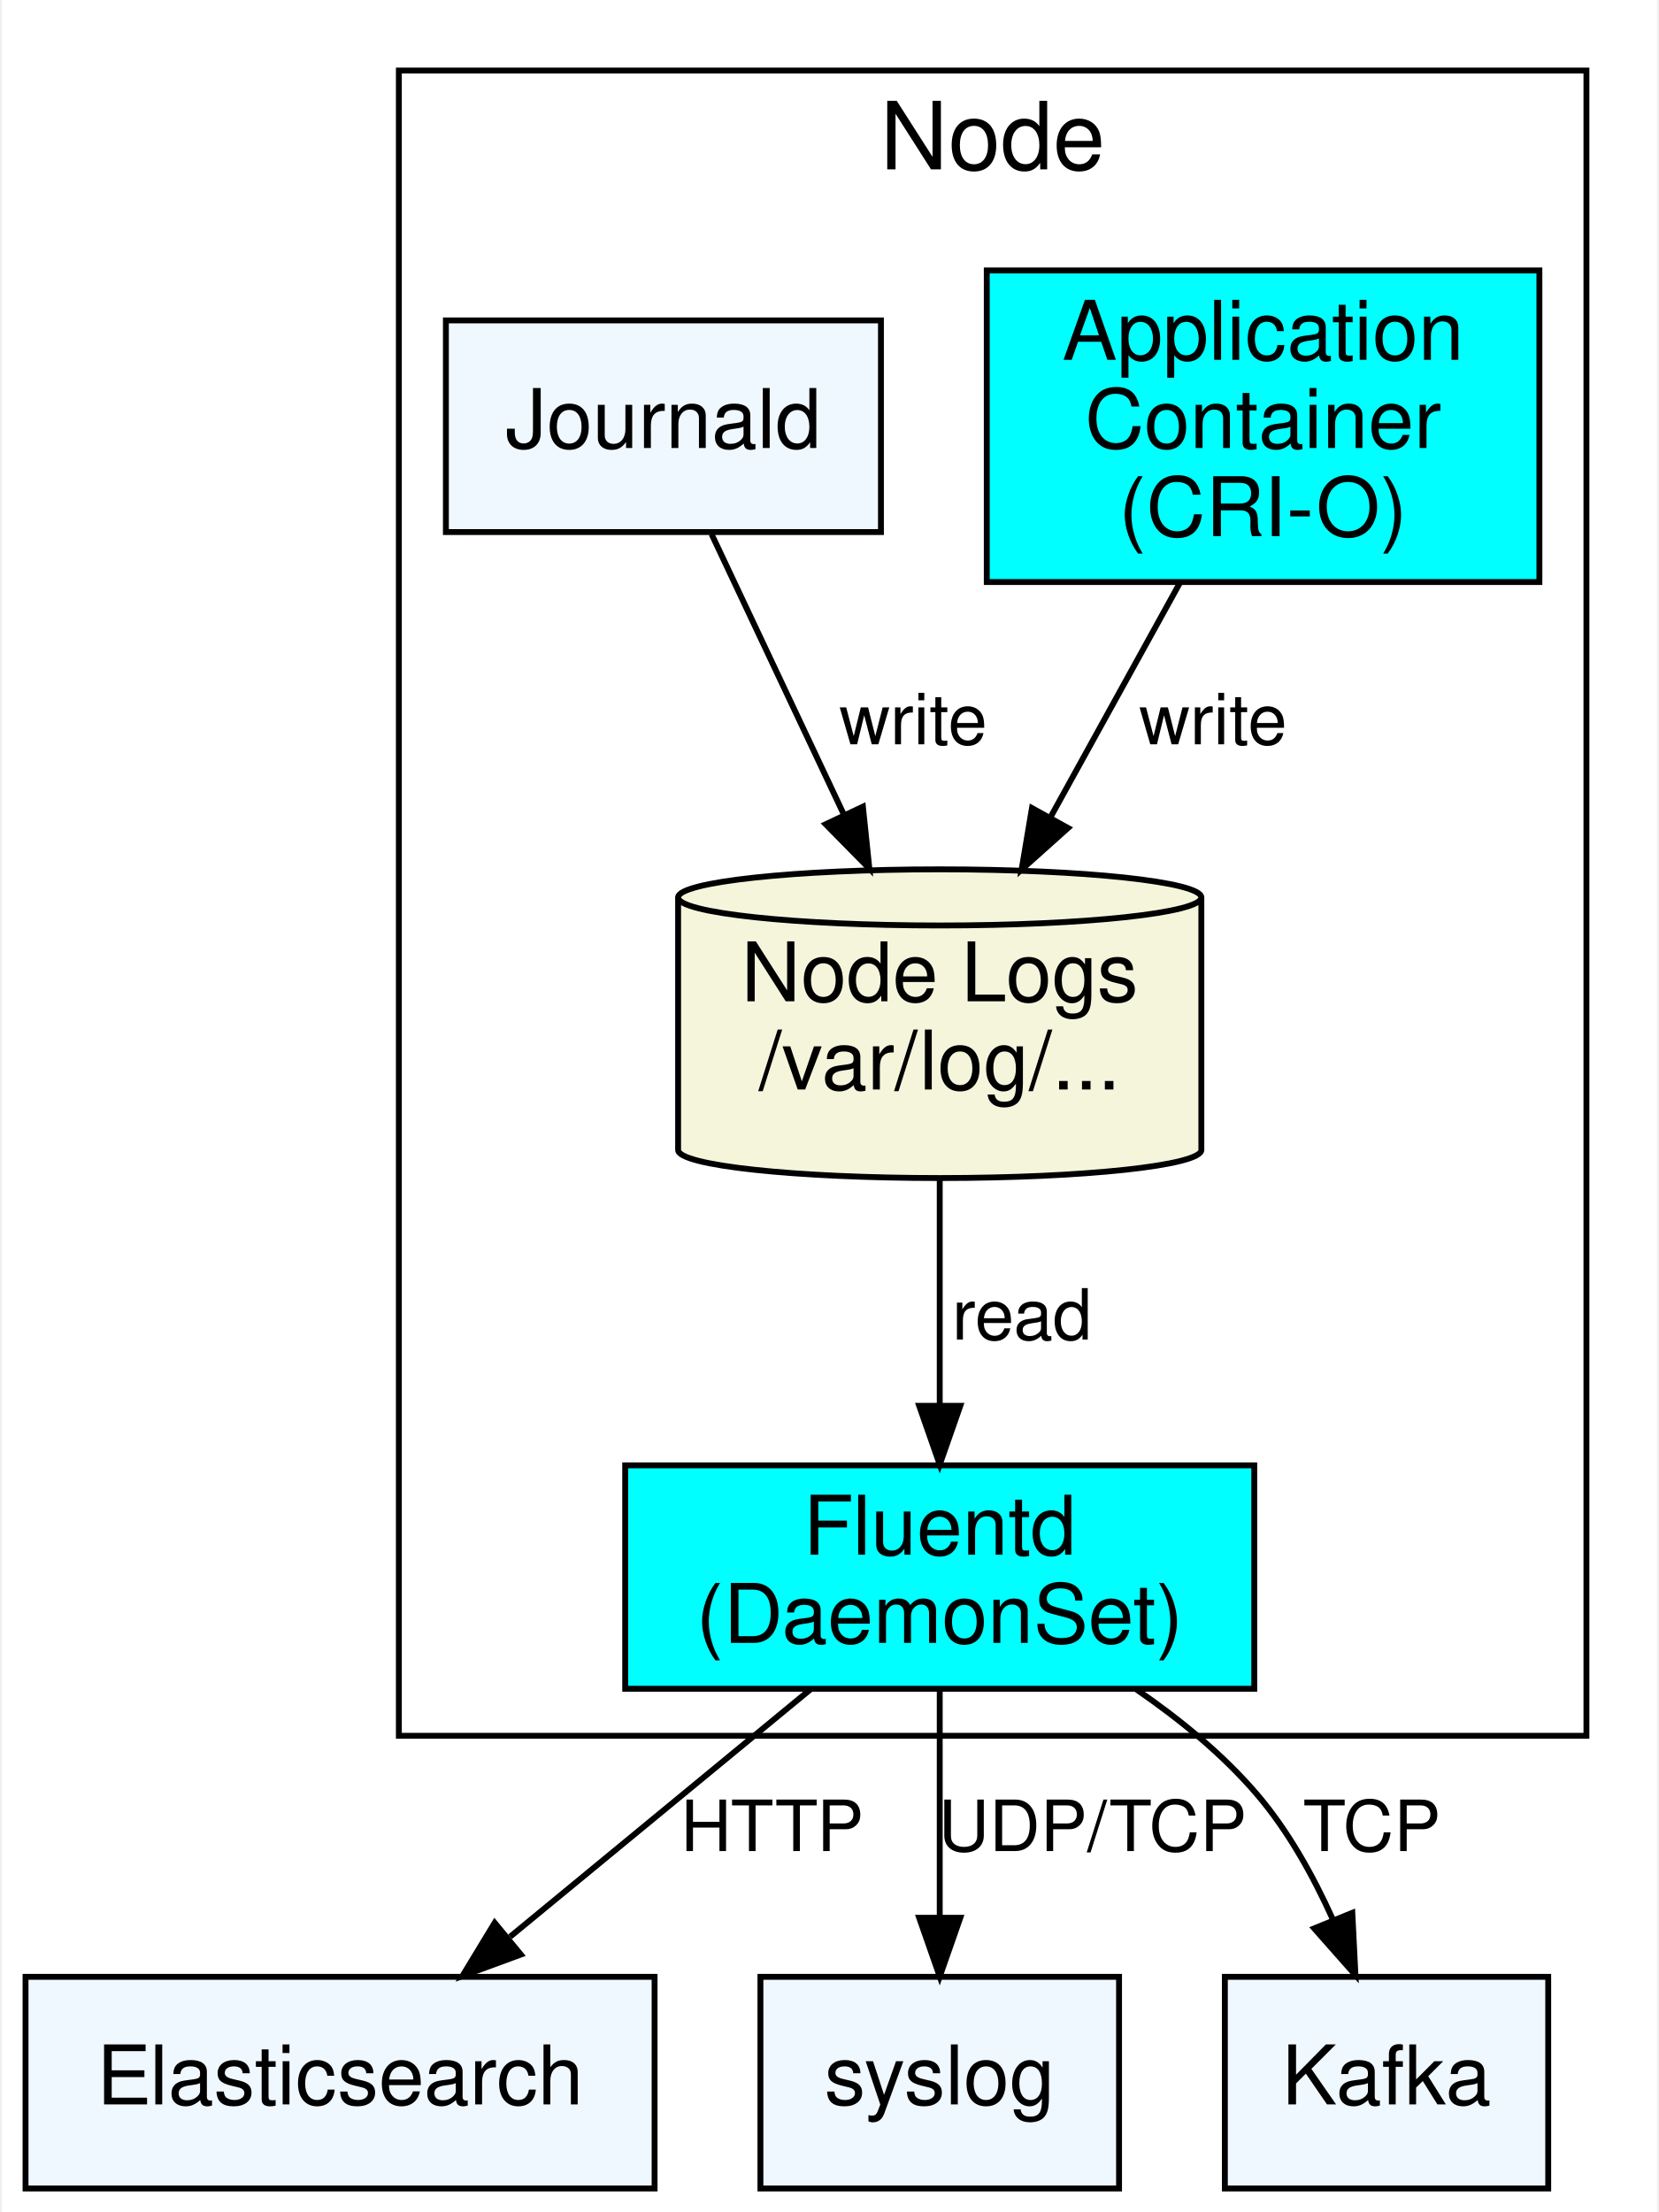
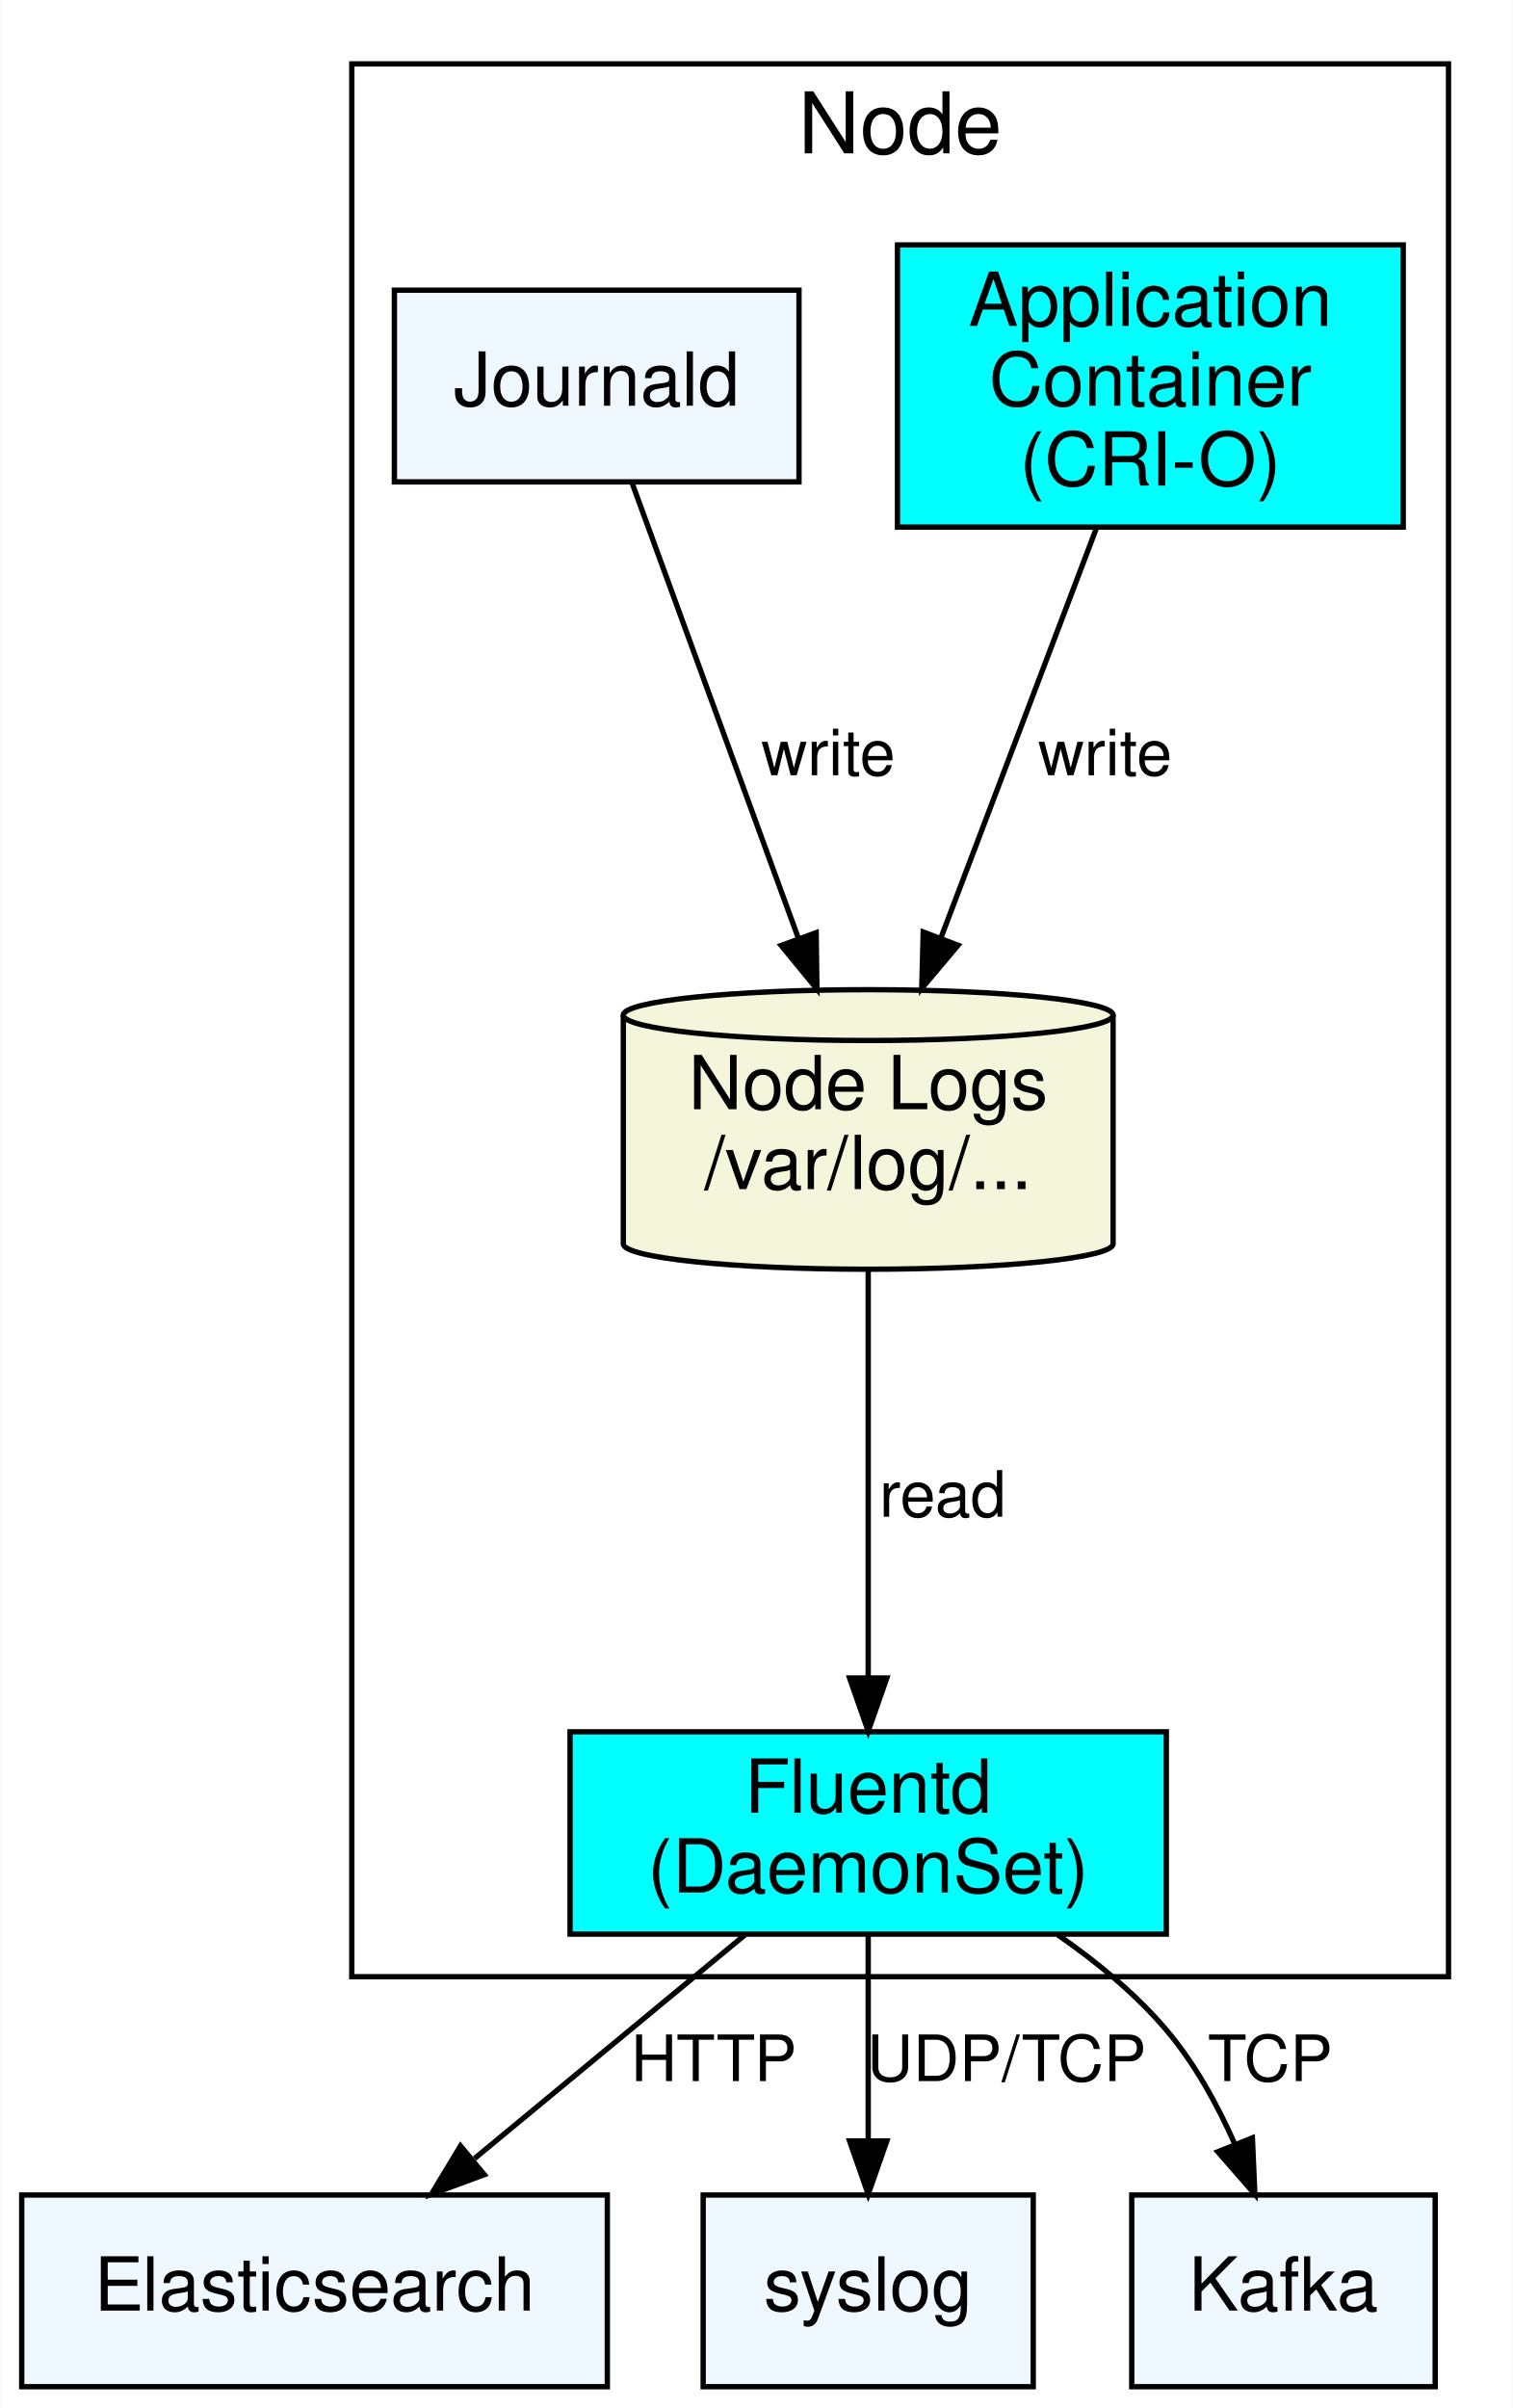
- <svg xmlns="http://www.w3.org/2000/svg" width="282pt" height="376pt" viewBox="0.00 0.00 281.50 376.25">
-   <g id="graph0" class="graph" transform="scale(1 1) rotate(0) translate(4 372.25)">
-     <polygon fill="white" stroke="transparent" points="-4,4 -4,-372.25 277.5,-372.25 277.5,4 -4,4" />
+ <svg xmlns="http://www.w3.org/2000/svg" width="284pt" height="452pt" viewBox="0.00 0.00 284.00 452.25">
+   <g id="graph0" class="graph" transform="scale(1 1) rotate(0) translate(4 448.25)">
+     <polygon fill="#ffffff" stroke="transparent" points="-4,4 -4,-448.25 280,-448.25 280,4 -4,4" />
    <g id="clust1" class="cluster">
-       <polygon fill="none" stroke="black" points="63.5,-77 63.5,-360.25 265.5,-360.25 265.5,-77 63.5,-77" />
-       <text text-anchor="middle" x="164.5" y="-343.45" font-family="Helvetica,sans-Serif" font-size="16.00">Node</text>
+       <polygon fill="none" stroke="#000000" points="62,-77 62,-436.25 268,-436.25 268,-77 62,-77" />
+       <text text-anchor="middle" x="165" y="-419.45" font-family="Helvetica,sans-Serif" font-size="16.00" fill="#000000">Node</text>
    </g>
    <g id="node1" class="node">
-       <path fill="beige" stroke="black" d="M200,-219.6C200,-222.24 180.05,-224.38 155.5,-224.38 130.95,-224.38 111,-222.24 111,-219.6 111,-219.6 111,-176.65 111,-176.65 111,-174.01 130.95,-171.87 155.5,-171.87 180.05,-171.87 200,-174.01 200,-176.65 200,-176.65 200,-219.6 200,-219.6" />
-       <path fill="none" stroke="black" d="M200,-219.6C200,-216.97 180.05,-214.83 155.5,-214.83 130.95,-214.83 111,-216.97 111,-219.6" />
-       <text text-anchor="middle" x="155.5" y="-201.93" font-family="Helvetica,sans-Serif" font-size="14.00">Node Logs</text>
-       <text text-anchor="middle" x="155.5" y="-186.93" font-family="Helvetica,sans-Serif" font-size="14.00">/var/log/...</text>
+       <path fill="#f5f5dc" stroke="#000000" d="M205,-257.603C205,-260.236 184.382,-262.376 159,-262.376 133.618,-262.376 113,-260.236 113,-257.603 113,-257.603 113,-214.647 113,-214.647 113,-212.014 133.618,-209.874 159,-209.874 184.382,-209.874 205,-212.014 205,-214.647 205,-214.647 205,-257.603 205,-257.603" />
+       <path fill="none" stroke="#000000" d="M205,-257.603C205,-254.969 184.382,-252.83 159,-252.83 133.618,-252.83 113,-254.969 113,-257.603" />
+       <text text-anchor="middle" x="159" y="-239.925" font-family="Helvetica,sans-Serif" font-size="14.00" fill="#000000">Node Logs</text>
+       <text text-anchor="middle" x="159" y="-224.925" font-family="Helvetica,sans-Serif" font-size="14.00" fill="#000000">/var/log/...</text>
    </g>
    <g id="node4" class="node">
-       <polygon fill="cyan" stroke="black" points="209,-123 102,-123 102,-85 209,-85 209,-123" />
-       <text text-anchor="middle" x="155.5" y="-107.8" font-family="Helvetica,sans-Serif" font-size="14.00">Fluentd</text>
-       <text text-anchor="middle" x="155.5" y="-92.8" font-family="Helvetica,sans-Serif" font-size="14.00">(DaemonSet)</text>
+       <polygon fill="#00ffff" stroke="#000000" points="215,-123 103,-123 103,-85 215,-85 215,-123" />
+       <text text-anchor="middle" x="159" y="-107.8" font-family="Helvetica,sans-Serif" font-size="14.00" fill="#000000">Fluentd</text>
+       <text text-anchor="middle" x="159" y="-92.8" font-family="Helvetica,sans-Serif" font-size="14.00" fill="#000000">(DaemonSet)</text>
    </g>
    <g id="edge3" class="edge">
-       <path fill="none" stroke="black" d="M155.5,-171.95C155.5,-160 155.5,-145.67 155.5,-133.34" />
-       <polygon fill="black" stroke="black" points="159,-133.13 155.5,-123.13 152,-133.13 159,-133.13" />
-       <text text-anchor="middle" x="169.5" y="-144.4" font-family="Helvetica,sans-Serif" font-size="12.00">read</text>
+       <path fill="none" stroke="#000000" d="M159,-209.705C159,-187.601 159,-156.101 159,-133.243" />
+       <polygon fill="#000000" stroke="#000000" points="162.5,-133.104 159,-123.104 155.5,-133.104 162.5,-133.104" />
+       <text text-anchor="middle" x="173" y="-163.4" font-family="Helvetica,sans-Serif" font-size="12.00" fill="#000000">read</text>
    </g>
    <g id="node2" class="node">
-       <polygon fill="cyan" stroke="black" points="257.5,-326.25 163.5,-326.25 163.5,-273.25 257.5,-273.25 257.5,-326.25" />
-       <text text-anchor="middle" x="210.5" y="-311.05" font-family="Helvetica,sans-Serif" font-size="14.00">Application</text>
-       <text text-anchor="middle" x="210.5" y="-296.05" font-family="Helvetica,sans-Serif" font-size="14.00">Container</text>
-       <text text-anchor="middle" x="210.5" y="-281.05" font-family="Helvetica,sans-Serif" font-size="14.00">(CRI-O)</text>
+       <polygon fill="#00ffff" stroke="#000000" points="259.5,-402.25 164.5,-402.25 164.5,-349.25 259.5,-349.25 259.5,-402.25" />
+       <text text-anchor="middle" x="212" y="-387.05" font-family="Helvetica,sans-Serif" font-size="14.00" fill="#000000">Application</text>
+       <text text-anchor="middle" x="212" y="-372.05" font-family="Helvetica,sans-Serif" font-size="14.00" fill="#000000">Container</text>
+       <text text-anchor="middle" x="212" y="-357.05" font-family="Helvetica,sans-Serif" font-size="14.00" fill="#000000">(CRI-O)</text>
    </g>
    <g id="edge1" class="edge">
-       <path fill="none" stroke="black" d="M196.34,-273.09C189.68,-261.03 181.64,-246.48 174.47,-233.48" />
-       <polygon fill="black" stroke="black" points="177.32,-231.41 169.43,-224.35 171.19,-234.8 177.32,-231.41" />
-       <text text-anchor="middle" x="202" y="-245.65" font-family="Helvetica,sans-Serif" font-size="12.00">write</text>
+       <path fill="none" stroke="#000000" d="M201.906,-349.159C193.618,-327.323 181.798,-296.186 172.663,-272.119" />
+       <polygon fill="#000000" stroke="#000000" points="175.877,-270.724 169.056,-262.617 169.333,-273.208 175.877,-270.724" />
+       <text text-anchor="middle" x="203.5" y="-302.65" font-family="Helvetica,sans-Serif" font-size="12.00" fill="#000000">write</text>
    </g>
    <g id="node3" class="node">
-       <polygon fill="aliceblue" stroke="black" points="145.5,-317.75 71.5,-317.75 71.5,-281.75 145.5,-281.75 145.5,-317.75" />
-       <text text-anchor="middle" x="108.5" y="-296.05" font-family="Helvetica,sans-Serif" font-size="14.00">Journald</text>
+       <polygon fill="#f0f8ff" stroke="#000000" points="146,-393.75 70,-393.75 70,-357.75 146,-357.75 146,-393.75" />
+       <text text-anchor="middle" x="108" y="-372.05" font-family="Helvetica,sans-Serif" font-size="14.00" fill="#000000">Journald</text>
    </g>
    <g id="edge2" class="edge">
-       <path fill="none" stroke="black" d="M116.69,-281.4C122.89,-268.25 131.61,-249.77 139.21,-233.66" />
-       <polygon fill="black" stroke="black" points="142.43,-235.04 143.53,-224.5 136.1,-232.05 142.43,-235.04" />
-       <text text-anchor="middle" x="151" y="-245.65" font-family="Helvetica,sans-Serif" font-size="12.00">write</text>
+       <path fill="none" stroke="#000000" d="M114.667,-357.497C122.555,-335.903 135.874,-299.439 145.858,-272.103" />
+       <polygon fill="#000000" stroke="#000000" points="149.226,-273.084 149.37,-262.49 142.651,-270.682 149.226,-273.084" />
+       <text text-anchor="middle" x="151.5" y="-302.65" font-family="Helvetica,sans-Serif" font-size="12.00" fill="#000000">write</text>
    </g>
    <g id="node5" class="node">
-       <polygon fill="aliceblue" stroke="black" points="107,-36 0,-36 0,0 107,0 107,-36" />
-       <text text-anchor="middle" x="53.5" y="-14.3" font-family="Helvetica,sans-Serif" font-size="14.00">Elasticsearch</text>
+       <polygon fill="#f0f8ff" stroke="#000000" points="110,-36 0,-36 0,0 110,0 110,-36" />
+       <text text-anchor="middle" x="55" y="-14.3" font-family="Helvetica,sans-Serif" font-size="14.00" fill="#000000">Elasticsearch</text>
    </g>
    <g id="edge4" class="edge">
-       <path fill="none" stroke="black" d="M133.62,-84.98C118.66,-72.66 98.69,-56.21 82.42,-42.82" />
-       <polygon fill="black" stroke="black" points="84.25,-39.79 74.3,-36.13 79.8,-45.19 84.25,-39.79" />
-       <text text-anchor="middle" x="127" y="-57.4" font-family="Helvetica,sans-Serif" font-size="12.00">HTTP</text>
+       <path fill="none" stroke="#000000" d="M135.919,-84.914C120.937,-72.525 101.259,-56.252 85.059,-42.857" />
+       <polygon fill="#000000" stroke="#000000" points="86.885,-39.825 76.948,-36.15 82.424,-45.22 86.885,-39.825" />
+       <text text-anchor="middle" x="130" y="-57.4" font-family="Helvetica,sans-Serif" font-size="12.00" fill="#000000">HTTP</text>
    </g>
    <g id="node6" class="node">
-       <polygon fill="aliceblue" stroke="black" points="186,-36 125,-36 125,0 186,0 186,-36" />
-       <text text-anchor="middle" x="155.5" y="-14.3" font-family="Helvetica,sans-Serif" font-size="14.00">syslog</text>
+       <polygon fill="#f0f8ff" stroke="#000000" points="190,-36 128,-36 128,0 190,0 190,-36" />
+       <text text-anchor="middle" x="159" y="-14.3" font-family="Helvetica,sans-Serif" font-size="14.00" fill="#000000">syslog</text>
    </g>
    <g id="edge5" class="edge">
-       <path fill="none" stroke="black" d="M155.5,-84.77C155.5,-73.46 155.5,-58.73 155.5,-46.07" />
-       <polygon fill="black" stroke="black" points="159,-46.05 155.5,-36.05 152,-46.05 159,-46.05" />
-       <text text-anchor="middle" x="181.5" y="-57.4" font-family="Helvetica,sans-Serif" font-size="12.00">UDP/TCP</text>
+       <path fill="none" stroke="#000000" d="M159,-84.914C159,-73.548 159,-58.913 159,-46.23" />
+       <polygon fill="#000000" stroke="#000000" points="162.5,-46.15 159,-36.15 155.5,-46.15 162.5,-46.15" />
+       <text text-anchor="middle" x="185" y="-57.4" font-family="Helvetica,sans-Serif" font-size="12.00" fill="#000000">UDP/TCP</text>
    </g>
    <g id="node7" class="node">
-       <polygon fill="aliceblue" stroke="black" points="259,-36 204,-36 204,0 259,0 259,-36" />
-       <text text-anchor="middle" x="231.5" y="-14.3" font-family="Helvetica,sans-Serif" font-size="14.00">Kafka</text>
+       <polygon fill="#f0f8ff" stroke="#000000" points="265.5,-36 208.5,-36 208.5,0 265.5,0 265.5,-36" />
+       <text text-anchor="middle" x="237" y="-14.3" font-family="Helvetica,sans-Serif" font-size="14.00" fill="#000000">Kafka</text>
    </g>
    <g id="edge6" class="edge">
-       <path fill="none" stroke="black" d="M188.96,-84.88C196.37,-79.79 203.72,-73.77 209.5,-67 214.74,-60.86 218.97,-53.27 222.28,-45.95" />
-       <polygon fill="black" stroke="black" points="225.68,-46.89 226.21,-36.3 219.19,-44.24 225.68,-46.89" />
-       <text text-anchor="middle" x="229" y="-57.4" font-family="Helvetica,sans-Serif" font-size="12.00">TCP</text>
+       <path fill="none" stroke="#000000" d="M194.617,-84.855C201.999,-79.75 209.265,-73.748 215,-67 220.291,-60.775 224.537,-53.072 227.834,-45.632" />
+       <polygon fill="#000000" stroke="#000000" points="231.163,-46.733 231.629,-36.148 224.664,-44.132 231.163,-46.733" />
+       <text text-anchor="middle" x="234.5" y="-57.4" font-family="Helvetica,sans-Serif" font-size="12.00" fill="#000000">TCP</text>
    </g>
  </g>
</svg>
